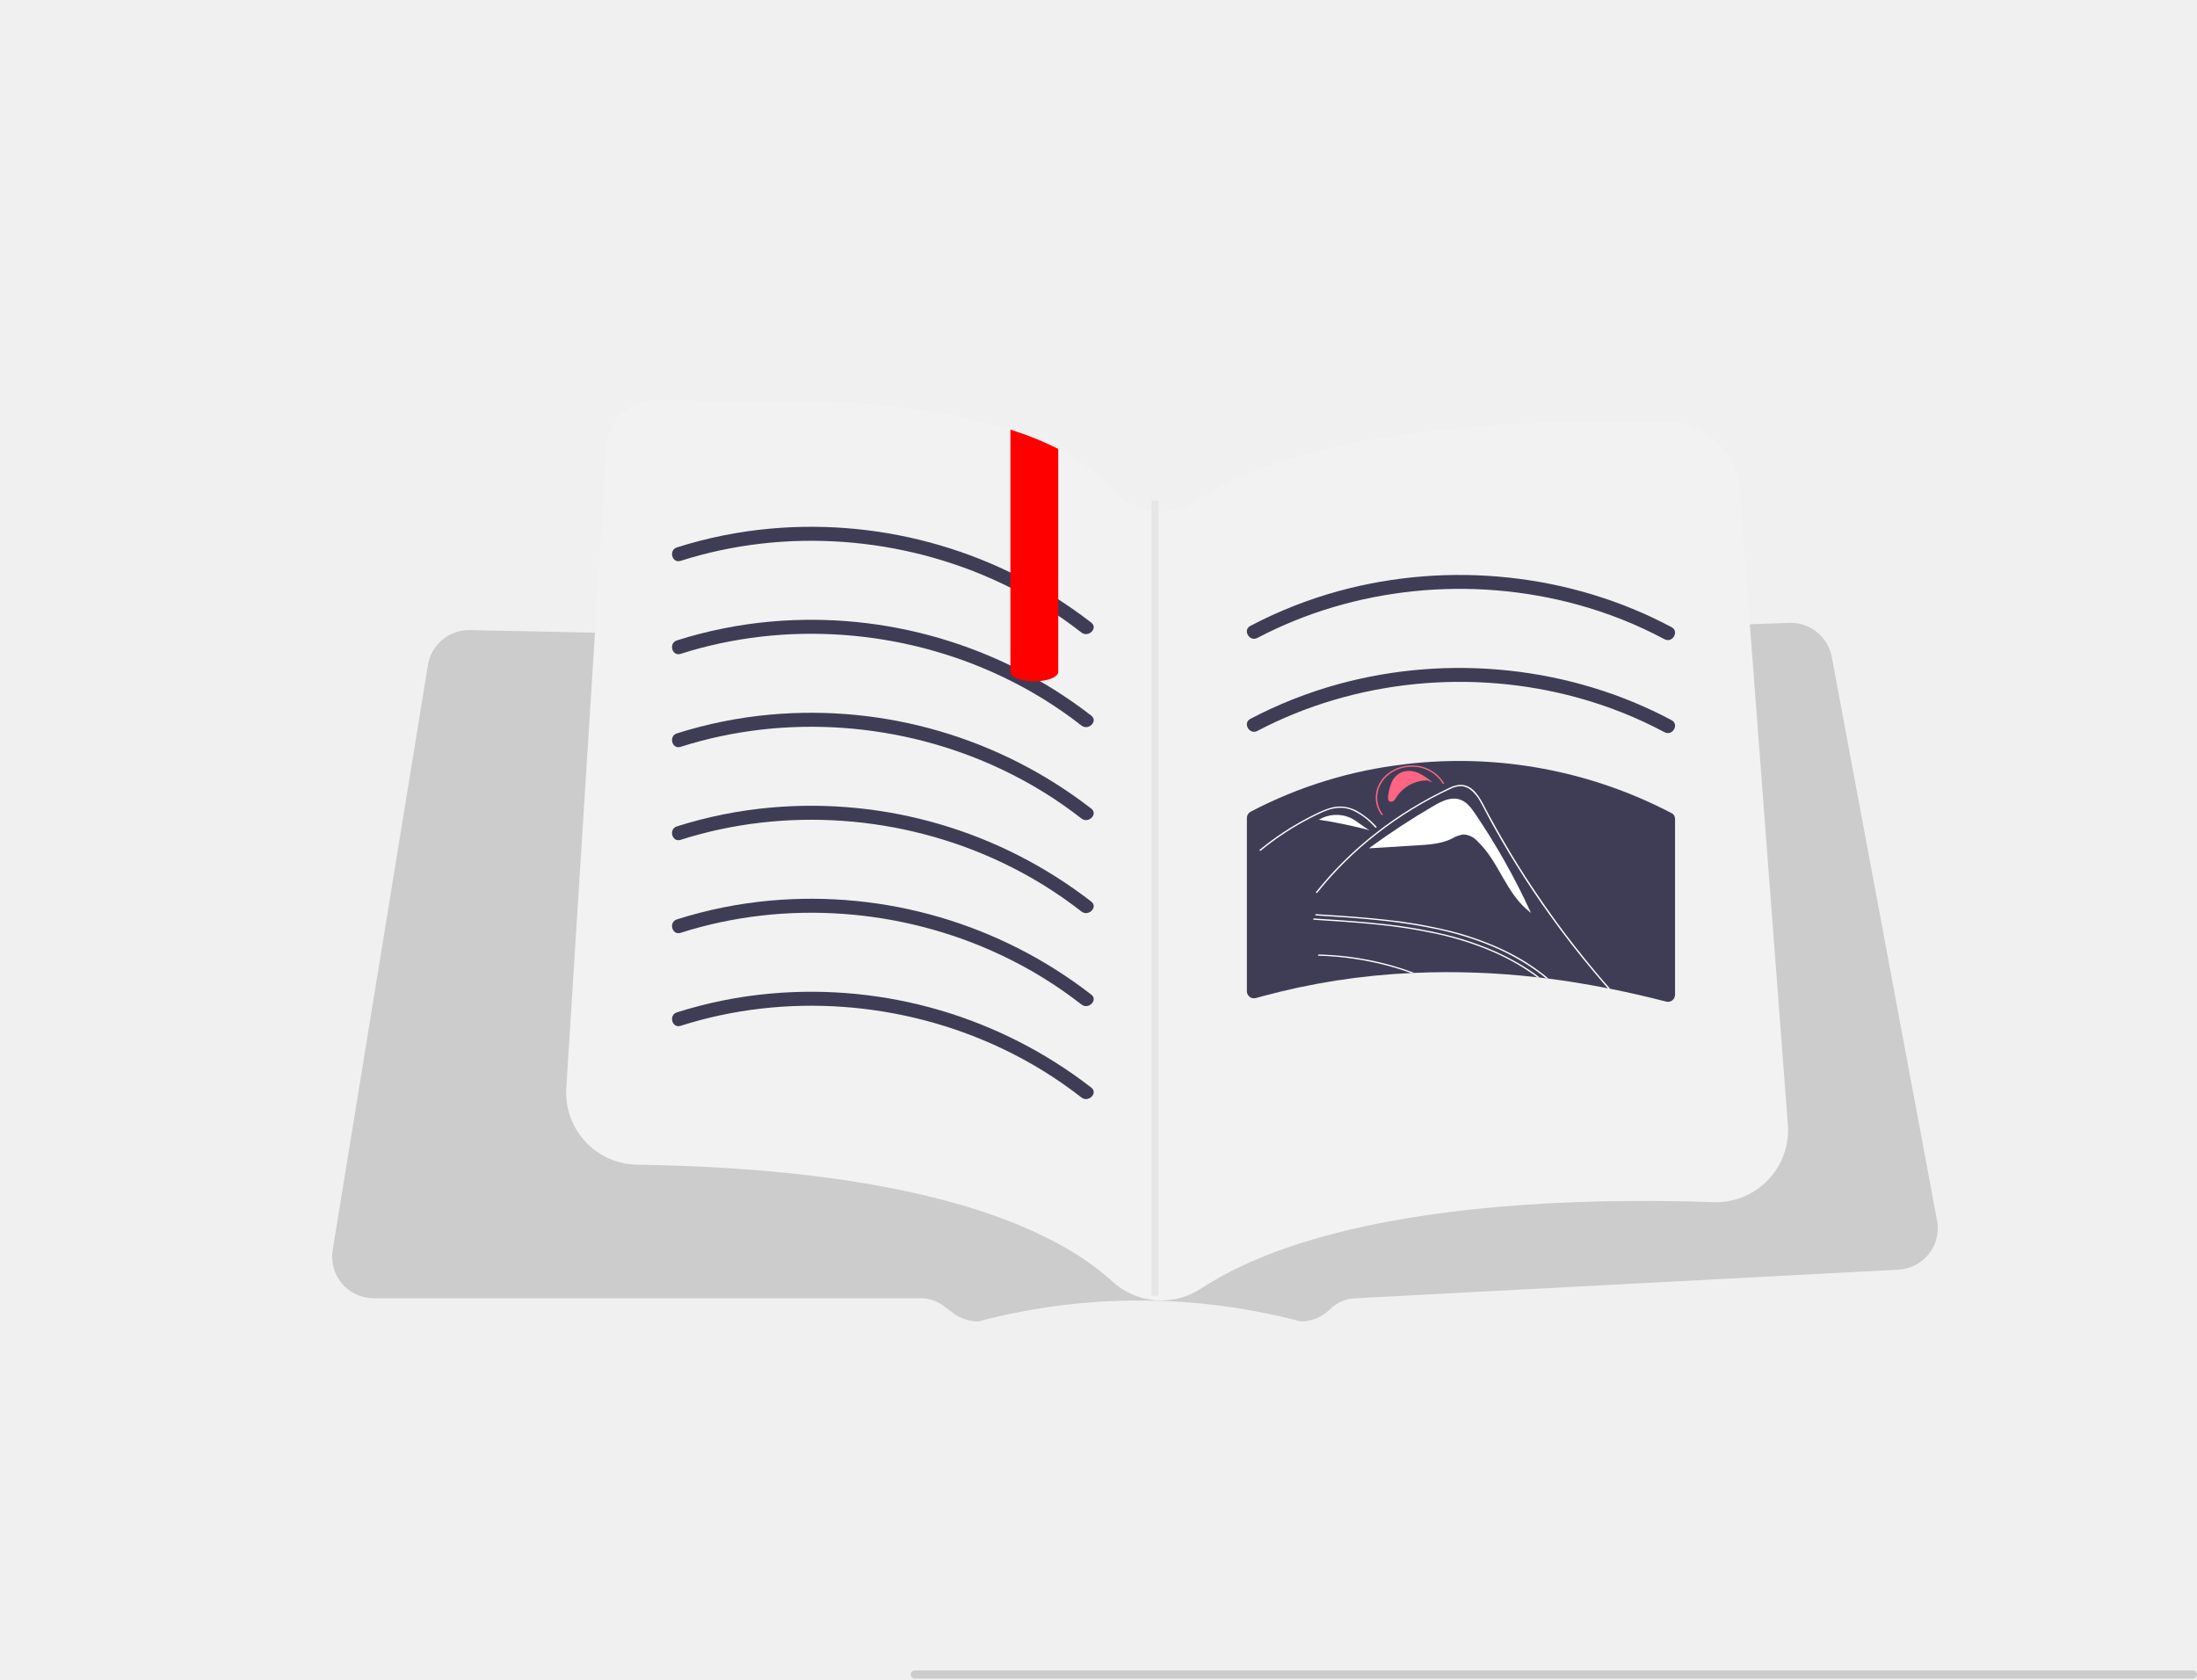
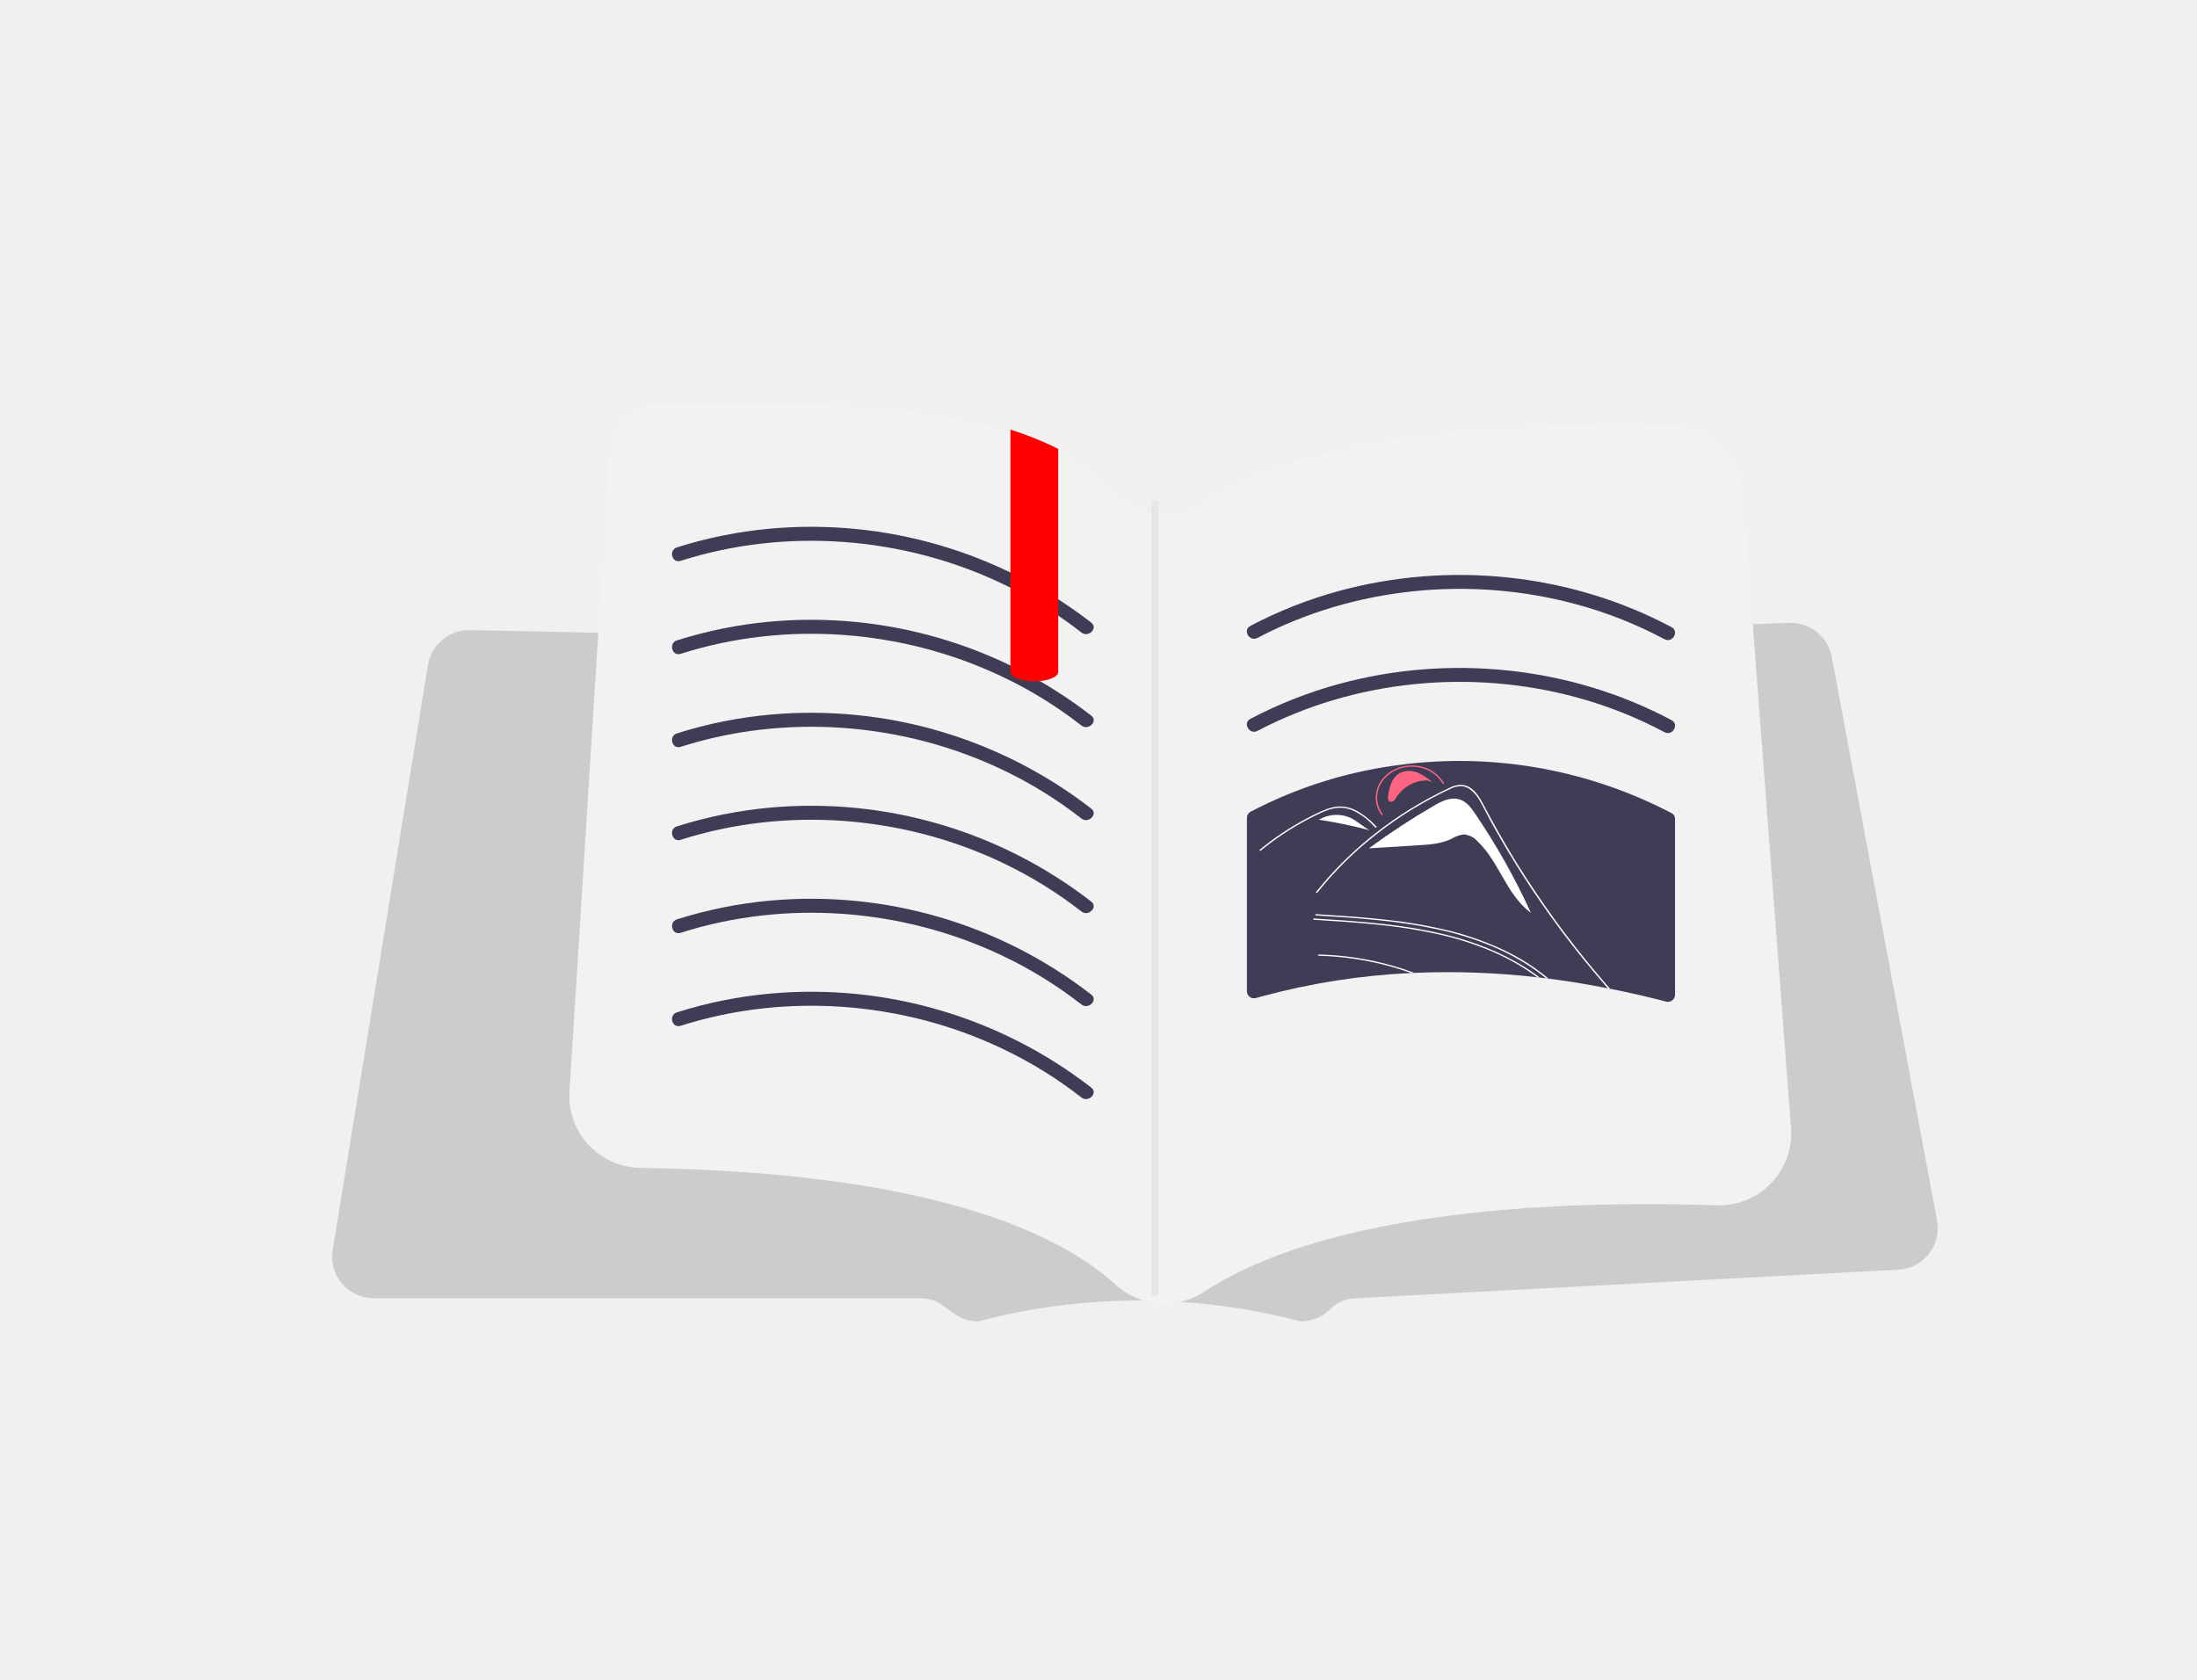
<svg xmlns="http://www.w3.org/2000/svg" data-name="Layer 1" width="669.175" height="511.628" viewBox="0 0 669.175 511.628" version="1.1" id="svg105">
  <defs id="defs109" />
-   <path id="be339808-9edc-488a-82d9-9b8c80f783b0-106" data-name="f02c4e45-f306-4b42-b3ad-5ddd3016d7d2" d="M544.06,705.545h389.281a1.247,1.247,0,0,0,0-2.494H544.059a1.247,1.247,0,1,0,0,2.494h0Z" transform="translate(-265.4125 -194.1858)" fill="#ccc" />
  <path d="m 483.195,293.967 v 0.651 c -1.402,-1.643 -2.833,-3.272 -4.249,-4.901 q -0.892,-1.02 -1.785,-2.04 -3.782,-4.292 -7.606,-8.555 c -2.564,-2.833 -5.128,-5.666 -7.72,-8.484 -0.623,-0.68 -1.246,-1.36 -1.884,-2.04 a 14.662,14.662 0 0 0 -1.657,-1.587 6.15,6.15 0 0 0 -2.025,-1.119 5.078,5.078 0 0 0 -2.606,-0.028 c -0.978,0.227 -1.912,0.581 -2.861,0.878 -0.978,0.326 -1.941,0.637 -2.918,0.949 -1.955,0.637 -3.895,1.275 -5.85,1.912 a 0.194,0.194 0 0 1 -0.252,-0.107 l -0.003,-0.007 a 0.197,0.197 0 0 1 0.142,-0.269 c 0.482,-0.156 0.977,-0.312 1.473,-0.468 1.969,-0.651 3.923,-1.289 5.892,-1.926 0.977,-0.326 1.954,-0.637 2.932,-0.949 a 8.762,8.762 0 0 1 2.833,-0.567 6.409,6.409 0 0 1 4.164,1.955 c 0.609,0.567 1.162,1.161 1.714,1.771 q 0.977,1.062 1.955,2.125 3.93,4.292 7.804,8.612 3.888,4.334 7.706,8.683 0.276,0.319 0.552,0.637 c 1.431,1.614 2.833,3.244 4.249,4.872 z" fill="#ffffff" id="path49" />
  <path d="m 458.075,269.622 a 4.788,4.788 0 0 0 -2.063,-1.533 l -0.805,0.028 a 85.054,85.054 0 0 0 24.329,24.758 q -10.731,-11.626 -21.461,-23.253 z" fill="#ffffff" id="path51" />
  <path d="M 590.005,371.852 557.917,200.043 a 12.726,12.726 0 0 0 -12.086,-10.298 q -0.389,-0.009 -0.778,0 l -21.859,0.784 -2.353,0.086 -10.909,0.392 -2.353,0.081 -7.017,0.254 -141.498,5.08 c -0.213,0.011 -0.432,0.011 -0.646,0.006 l -31.707,-0.663 -11.734,-0.242 -0.375,-0.006 -8.661,-0.185 -75.465,-1.568 -20.008,-0.421 -9.866,-0.202 -2.364,-0.052 -11.249,-0.231 -2.358,-0.052 -11.509,-0.236 -2.358,-0.052 -12.645,-0.265 -1.984,-0.04 -11.278,-0.236 -1.782,-0.035 h -0.259 a 12.692,12.692 0 0 0 -12.466,10.598 l -29.02,178.285 a 12.624,12.624 0 0 0 12.46,14.657 h 166.661 a 11.549,11.549 0 0 1 6.815,2.249 l 3.16,2.341 a 12.739,12.739 0 0 0 7.513,2.479 192.439,192.439 0 0 1 98.218,0 12.548,12.548 0 0 0 8.932,-3.702 11.457,11.457 0 0 1 7.496,-3.338 l 165.669,-8.73 a 12.625,12.625 0 0 0 11.751,-14.928 z" fill="#cccccc" id="path53" />
-   <path d="m 544.604,345.06 a 21.976,21.976 0 0 1 -22.75,21.16 c -9.62,-0.34 -21.1,-0.51 -33.56,-0.25 -40.69,0.87 -91.81,6.47 -122.56,26.61 a 21.966,21.966 0 0 1 -13.05,3.58 c -0.34,-0.02 -0.67,-0.04 -1.01,-0.07 a 21.928,21.928 0 0 1 -12.84,-5.69 c -16.94,-15.5 -55.79,-34.27 -144.72,-35.59 -0.37,0 -0.73,-0.02 -1.09,-0.04 a 21.964,21.964 0 0 1 -20.54,-23.32 l 8.74,-138.71 1.31,-20.79 2.3,-36.37 a 14.443,14.443 0 0 1 14.4,-13.53 h 0.09 l 52.98,0.31 q 33.48,1.515 55.46,8.53 a 95.875,95.875 0 0 1 14.56,5.86 55.975,55.975 0 0 1 16.94,12.65 19.119,19.119 0 0 0 11.5,6.21 18.276,18.276 0 0 0 2.08,0.19 19.057,19.057 0 0 0 11.53,-3.3 c 34.61,-23.19 105.14,-24.95 144.09,-23.95 a 21.931,21.931 0 0 1 21.36,20.31 l 1.58,20.69 1.57,20.63 9.06,119.23 2.52,33.17 a 22.806,22.806 0 0 1 0.05,2.48 z" fill="#f2f2f2" id="path55" />
+   <path d="m 545.568,346.024 a 21.976,21.976 0 0 1 -22.75,21.16 c -9.62,-0.34 -21.1,-0.51 -33.56,-0.25 -40.69,0.87 -91.81,6.47 -122.56,26.61 a 21.966,21.966 0 0 1 -13.05,3.58 c -0.34,-0.02 -0.67,-0.04 -1.01,-0.07 a 21.928,21.928 0 0 1 -12.84,-5.69 c -16.94,-15.5 -55.79,-34.27 -144.72,-35.59 -0.37,0 -0.73,-0.02 -1.09,-0.04 a 21.964,21.964 0 0 1 -20.54,-23.32 l 8.74,-138.71 1.31,-20.79 2.3,-36.37 a 14.443,14.443 0 0 1 14.4,-13.53 h 0.09 l 52.98,0.31 q 33.48,1.515 55.46,8.53 a 95.875,95.875 0 0 1 14.56,5.86 55.975,55.975 0 0 1 16.94,12.65 19.119,19.119 0 0 0 11.5,6.21 18.276,18.276 0 0 0 2.08,0.19 19.057,19.057 0 0 0 11.53,-3.3 c 34.61,-23.19 105.14,-24.95 144.09,-23.95 a 21.931,21.931 0 0 1 21.36,20.31 l 1.58,20.69 1.57,20.63 9.06,119.23 2.52,33.17 a 22.806,22.806 0 0 1 0.05,2.48 z" fill="#f2f2f2" id="path55" />
  <path d="m 207.295,170.86 c 31.927,-10.186 67.546,-7.489 97.793,6.861 a 128.768,128.768 0 0 1 24.302,14.968 c 2.127,1.67 5.155,-1.317 3.005,-3.005 a 139.187,139.187 0 0 0 -97.705,-28.652 133.697,133.697 0 0 0 -28.523,5.73 c -2.595,0.828 -1.486,4.932 1.13,4.097 z" fill="#3f3d56" id="path57" />
  <path d="m 382.979,194.337 c 29.684,-15.602 65.229,-19.005 97.504,-10.148 a 128.521,128.521 0 0 1 26.512,10.541 c 2.412,1.287 4.561,-2.38 2.145,-3.669 -30.76,-16.413 -67.684,-20.192 -101.274,-11.042 a 133.658,133.658 0 0 0 -27.031,10.649 c -2.421,1.273 -0.276,4.942 2.145,3.669 z" fill="#3f3d56" id="path59" />
  <path d="m 382.979,222.665 c 29.684,-15.602 65.229,-19.005 97.504,-10.148 a 128.519,128.519 0 0 1 26.512,10.541 c 2.412,1.287 4.561,-2.38 2.145,-3.669 -30.76,-16.413 -67.684,-20.192 -101.274,-11.042 a 133.658,133.658 0 0 0 -27.031,10.649 c -2.422,1.273 -0.276,4.942 2.145,3.669 z" fill="#3f3d56" id="path61" />
  <path d="m 510.179,249.474 a 1.821,1.821 0 0 0 -1.047,-1.761 139.35,139.35 0 0 0 -80.222,-15.026 c -0.173,0.014 -0.333,0.042 -0.52,0.056 h -0.007 a 4.253,4.253 0 0 0 -0.506,0.076 134.222,134.222 0 0 0 -47.042,14.499 2.144,2.144 0 0 0 -1.047,1.845 v 52.846 a 2.144,2.144 0 0 0 2.69,2.039 c 0.652,-0.187 1.304,-0.367 1.969,-0.541 a 210.619,210.619 0 0 1 45.35,-7.094 c 0.326,-0.014 0.652,-0.028 0.992,-0.042 a 237.569,237.569 0 0 1 37.41,1.345 7.801,7.801 0 0 1 0.777,0.083 c 0.638,0.069 1.29,0.146 1.928,0.229 0.257,0.028 0.499,0.056 0.735,0.097 2.482,0.312 4.944,0.666 7.413,1.047 q 5.346,0.853 10.693,1.9 c 0.222,0.042 0.451,0.097 0.68,0.139 5.721,1.137 11.414,2.455 17.079,3.911 a 2.153,2.153 0 0 0 2.69,-2.053 v -53.511 a 0.176,0.176 0 0 0 -0.014,-0.083 z" fill="#3f3d56" id="path63" />
  <path d="m 432.241,235.568 a 6.988,6.988 0 0 0 -5.007,-0.44 5.934,5.934 0 0 0 -3.335,3.136 15.083,15.083 0 0 0 -1.098,4.314 c -0.088,0.584 -0.093,1.321 0.493,1.593 a 1.243,1.243 0 0 0 1.261,-0.25 3.729,3.729 0 0 0 0.738,-1.03 11.215,11.215 0 0 1 9.474,-5.151 l 1.569,0.625 a 18.581,18.581 0 0 0 -4.096,-2.798 z" fill="#ff6582" id="path65" />
  <path d="m 449.22,247.748 c -1.217,-1.792 -2.66,-3.706 -4.919,-4.291 -2.616,-0.678 -5.304,0.669 -7.584,1.997 a 221.538,221.538 0 0 0 -19.666,12.898 l 0.007,0.07 14.675,-0.901 c 3.534,-0.217 7.19,-0.464 10.313,-1.952 a 9.726,9.726 0 0 1 3.684,-1.372 6.156,6.156 0 0 1 4.267,2.056 c 6.763,6.411 8.721,16.214 16.308,21.846 a 206.083,206.083 0 0 0 -17.085,-30.351 z" fill="#ffffff" id="path67" />
  <path d="m 430.791,296.369 c -0.34,0.014 -0.666,0.028 -0.991,0.043 -2.365,-0.85 -4.787,-1.601 -7.238,-2.252 -1.587,-0.425 -3.201,-0.807 -4.816,-1.133 -1.827,-0.396 -3.668,-0.708 -5.51,-0.977 a 88.116,88.116 0 0 0 -10.581,-0.892 0.192,0.192 0 1 1 0,-0.382 c 0.453,0 0.906,0.014 1.346,0.043 a 88.236,88.236 0 0 1 10.595,1.034 c 1.827,0.297 3.654,0.651 5.468,1.048 1.643,0.368 3.286,0.779 4.901,1.232 q 3.463,0.977 6.827,2.238 z" fill="#ffffff" id="path69" />
  <path d="m 471.641,298.125 c -0.241,-0.043 -0.482,-0.071 -0.737,-0.099 -0.977,-0.807 -1.969,-1.572 -3.003,-2.323 -1.289,-0.935 -2.62,-1.813 -3.98,-2.634 a 70.673,70.673 0 0 0 -9.405,-4.787 93.783,93.783 0 0 0 -15.892,-5.014 158.136,158.136 0 0 0 -18.795,-2.946 c -6.317,-0.652 -12.663,-1.048 -19.008,-1.445 -0.269,-0.014 -0.283,-0.411 0,-0.397 0.793,0.057 1.587,0.099 2.394,0.156 6.416,0.397 12.833,0.85 19.207,1.572 a 146.424,146.424 0 0 1 18.767,3.258 91.279,91.279 0 0 1 15.382,5.283 69.943,69.943 0 0 1 8.272,4.405 c 1.685,1.062 3.315,2.196 4.872,3.399 0.652,0.51 1.303,1.02 1.926,1.572 z" fill="#ffffff" id="path71" />
  <path d="m 468.978,297.8 a 7.698,7.698 0 0 0 -0.779,-0.085 c -0.297,-0.241 -0.609,-0.467 -0.921,-0.694 a 64.772,64.772 0 0 0 -6.813,-4.263 72.163,72.163 0 0 0 -6.587,-3.159 92.525,92.525 0 0 0 -15.892,-5.014 158.11,158.11 0 0 0 -18.796,-2.946 c -6.317,-0.652 -12.663,-1.048 -19.008,-1.445 -0.269,-0.028 -0.269,-0.411 0,-0.397 0.807,0.057 1.6,0.099 2.394,0.156 6.416,0.396 12.833,0.85 19.207,1.572 a 146.393,146.393 0 0 1 18.767,3.258 90.804,90.804 0 0 1 15.382,5.283 c 1.87,0.85 3.697,1.771 5.482,2.776 a 57.987,57.987 0 0 1 7.564,4.957 z" fill="#ffffff" id="path73" />
  <path d="m 490.422,301.213 c -0.227,-0.043 -0.453,-0.099 -0.68,-0.142 -0.255,-0.269 -0.496,-0.552 -0.737,-0.836 q -1.827,-2.103 -3.612,-4.249 c -4.688,-5.581 -9.136,-11.331 -13.328,-17.195 q -5.397,-7.521 -10.241,-15.34 c -1.544,-2.465 -3.031,-4.957 -4.49,-7.479 q -1.7,-2.932 -3.315,-5.878 c -0.312,-0.567 -0.609,-1.133 -0.906,-1.7 -0.694,-1.332 -1.388,-2.677 -2.125,-3.994 a 11.287,11.287 0 0 0 -3.428,-4.079 5.016,5.016 0 0 0 -2.436,-0.836 7.366,7.366 0 0 0 -3.513,0.906 114.451,114.451 0 0 0 -22.28,13.668 107.685,107.685 0 0 0 -18.102,17.889 c -0.17,0.198 -0.538,0.014 -0.382,-0.198 0.637,-0.793 1.289,-1.586 1.94,-2.365 a 108.582,108.582 0 0 1 17.125,-16.274 c 0.014,-0.014 0.043,-0.028 0.057,-0.042 0.552,-0.439 1.105,-0.864 1.671,-1.275 a 115.917,115.917 0 0 1 10.935,-7.139 q 2.889,-1.679 5.906,-3.187 c 0.496,-0.255 1.006,-0.51 1.515,-0.751 0.51,-0.255 1.02,-0.496 1.53,-0.737 a 8.338,8.338 0 0 1 3.244,-0.892 c 3.938,-0.057 5.963,3.909 7.365,6.586 0.439,0.836 0.893,1.671 1.332,2.507 1.7,3.159 3.47,6.303 5.312,9.405 1.119,1.926 2.28,3.839 3.456,5.737 1.685,2.705 3.413,5.382 5.212,8.045 a 0.014,0.014 0 0 0 0.014,0.014 h 5.5e-4 c 2.082,3.144 4.249,6.232 6.487,9.306 q 5.758,7.882 12.068,15.411 2.167,2.592 4.405,5.113 z" fill="#ffffff" id="path75" />
  <path d="m 439.889,238.658 -0.392,0.171 a 10.691,10.691 0 0 0 -8.636,-5.229 c -5.799,-0.412 -10.893,3.453 -11.356,8.614 a 8.531,8.531 0 0 0 1.724,5.938 l -0.364,0.215 a 8.884,8.884 0 0 1 -1.796,-6.184 c 0.482,-5.375 5.787,-9.399 11.826,-8.97 a 11.133,11.133 0 0 1 8.993,5.445 z" fill="#ff6582" id="path77" />
  <path d="m 411.235,249.101 a 10.459,10.459 0 0 0 -9.525,0.606 150.154,150.154 0 0 1 15.456,3.211 c -2.108,-1.1 -3.758,-2.823 -5.931,-3.817 z" fill="#ffffff" id="path79" />
  <path d="m 401.681,249.702 -0.573,0.415 c 0.194,-0.145 0.395,-0.281 0.602,-0.41 z" fill="#ffffff" id="path81" />
  <path d="m 418.94,252.107 c -0.228,-0.227 -0.455,-0.453 -0.685,-0.68 a 19.891,19.891 0 0 0 -6.249,-4.572 10,10 0 0 0 -3.798,-0.784 11.985,11.985 0 0 0 -3.943,0.766 c -0.594,0.211 -1.174,0.451 -1.746,0.706 -0.653,0.293 -1.295,0.605 -1.934,0.92 q -1.799,0.886 -3.551,1.85 -3.486,1.918 -6.754,4.128 -1.694,1.146 -3.318,2.368 -1.51,1.135 -2.96,2.33 c -0.207,0.17 -0.515,-0.105 -0.309,-0.275 0.255,-0.211 0.512,-0.421 0.77,-0.628 q 1.091,-0.878 2.218,-1.723 2.054,-1.543 4.214,-2.966 3.359,-2.215 6.95,-4.129 1.794,-0.956 3.638,-1.832 c 0.371,-0.176 0.747,-0.348 1.126,-0.512 a 19.283,19.283 0 0 1 2.678,-0.97 10.644,10.644 0 0 1 4.044,-0.354 11.419,11.419 0 0 1 3.731,1.149 24.482,24.482 0 0 1 6.186,4.932 c 0.186,0.186 -0.121,0.462 -0.309,0.276 z" fill="#ffffff" id="path83" />
  <path d="m 207.295,199.189 c 31.927,-10.186 67.546,-7.489 97.793,6.861 a 128.767,128.767 0 0 1 24.302,14.968 c 2.127,1.67 5.155,-1.317 3.005,-3.005 a 139.187,139.187 0 0 0 -97.705,-28.652 133.697,133.697 0 0 0 -28.523,5.73 c -2.595,0.828 -1.486,4.932 1.13,4.097 z" fill="#3f3d56" id="path85" />
  <path d="m 207.295,227.517 c 31.927,-10.186 67.546,-7.49 97.793,6.861 a 128.767,128.767 0 0 1 24.302,14.968 c 2.127,1.67 5.155,-1.317 3.005,-3.005 a 139.187,139.187 0 0 0 -97.705,-28.652 133.698,133.698 0 0 0 -28.523,5.73 c -2.595,0.828 -1.486,4.932 1.13,4.097 z" fill="#3f3d56" id="path87" />
  <path d="m 207.295,255.845 c 31.927,-10.186 67.546,-7.489 97.793,6.861 a 128.768,128.768 0 0 1 24.302,14.968 c 2.127,1.67 5.155,-1.317 3.005,-3.005 a 139.187,139.187 0 0 0 -97.705,-28.652 133.697,133.697 0 0 0 -28.523,5.73 c -2.595,0.828 -1.486,4.932 1.13,4.097 z" fill="#3f3d56" id="path89" />
  <path d="m 207.295,284.173 c 31.927,-10.186 67.546,-7.489 97.793,6.861 a 128.767,128.767 0 0 1 24.302,14.968 c 2.127,1.67 5.155,-1.317 3.005,-3.005 a 139.187,139.187 0 0 0 -97.705,-28.652 133.697,133.697 0 0 0 -28.523,5.73 c -2.595,0.828 -1.486,4.932 1.13,4.097 z" fill="#3f3d56" id="path91" />
  <path d="m 207.295,312.501 c 31.927,-10.186 67.546,-7.49 97.793,6.861 a 128.765,128.765 0 0 1 24.302,14.968 c 2.127,1.67 5.155,-1.317 3.005,-3.005 a 139.187,139.187 0 0 0 -97.705,-28.652 133.698,133.698 0 0 0 -28.523,5.73 c -2.595,0.828 -1.486,4.932 1.13,4.097 z" fill="#3f3d56" id="path93" />
  <path d="m 322.324,136.75 v 67.93 c 0,1.35 -2.36,2.48 -5.54,2.79 a 0.22,0.22 0 0 0 -0.08,0.01 c -0.53,0.04 -1.09,0.07 -1.66,0.07 a 14.57,14.57 0 0 1 -5.15,-0.84 c -0.15,-0.06 -0.3,-0.13 -0.45,-0.19 -0.14,-0.08 -0.29,-0.15 -0.43,-0.23 -0.79,-0.47 -1.25,-1.02 -1.25,-1.61 v -73.79 a 95.875,95.875 0 0 1 14.56,5.86 z" fill="#ff0000" id="path95" />
  <rect x="350.762" y="152.506" width="2.08" height="242.235" fill="#e6e6e6" id="rect97" />
</svg>
